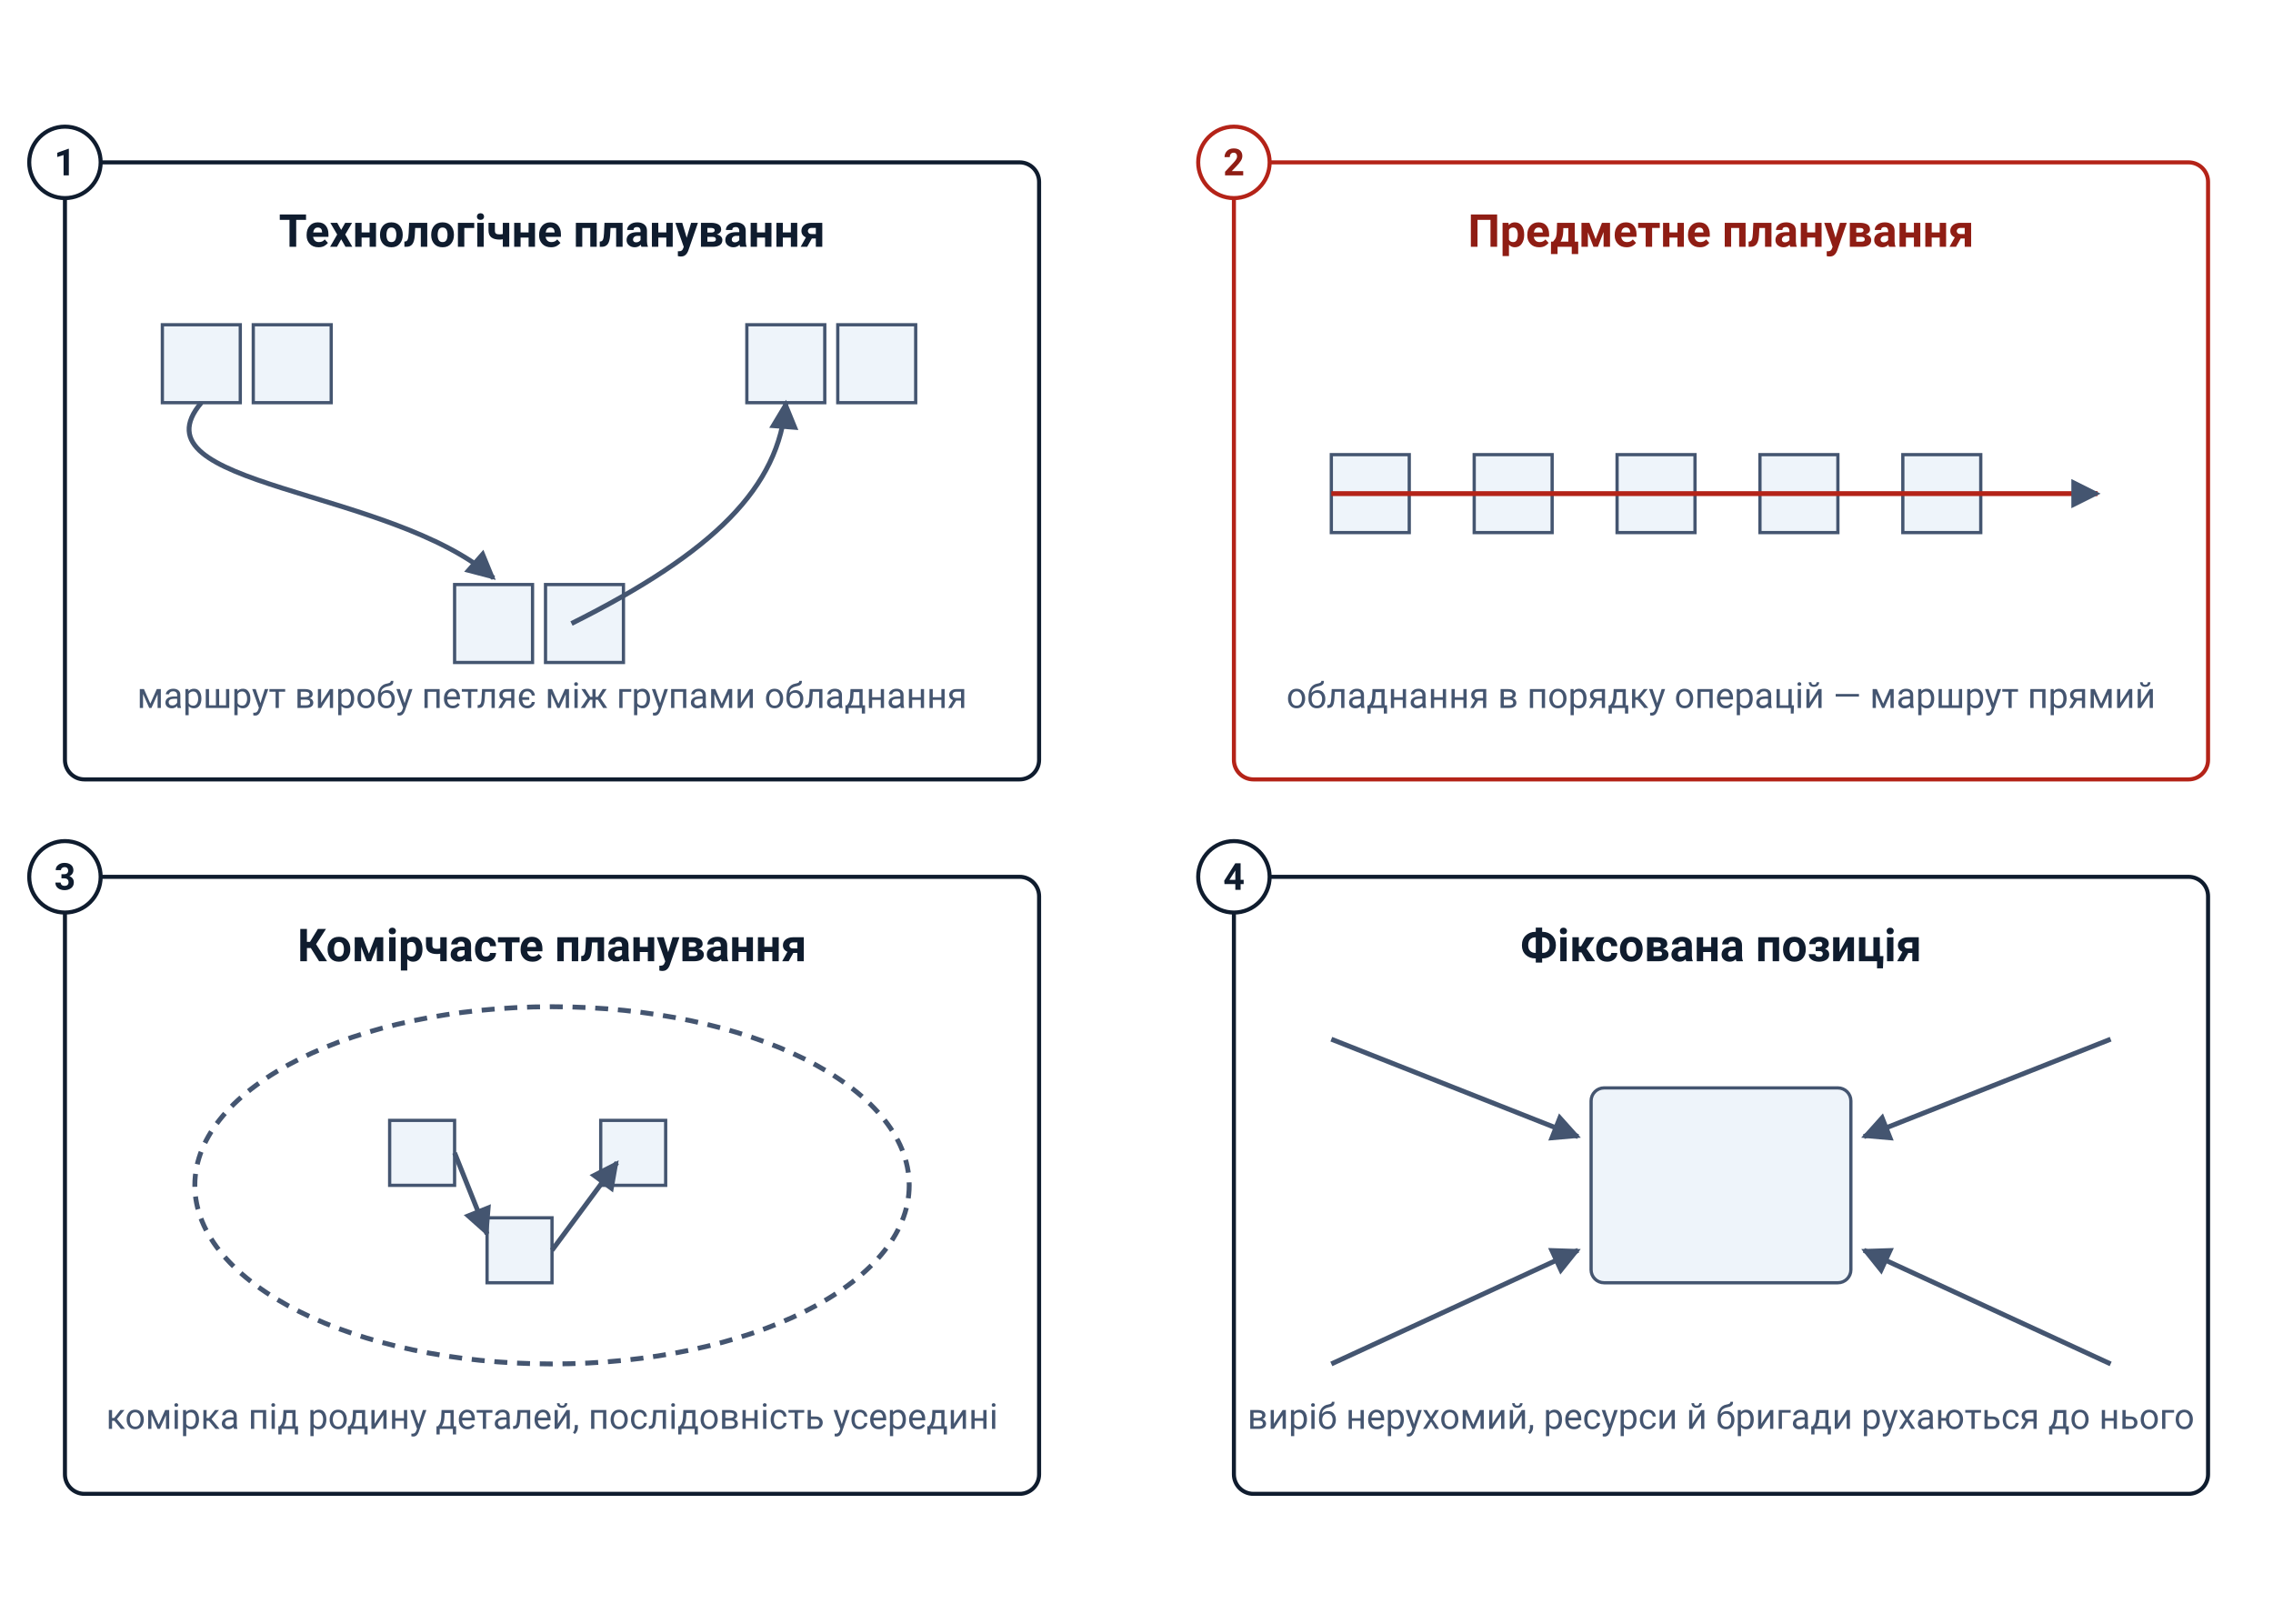
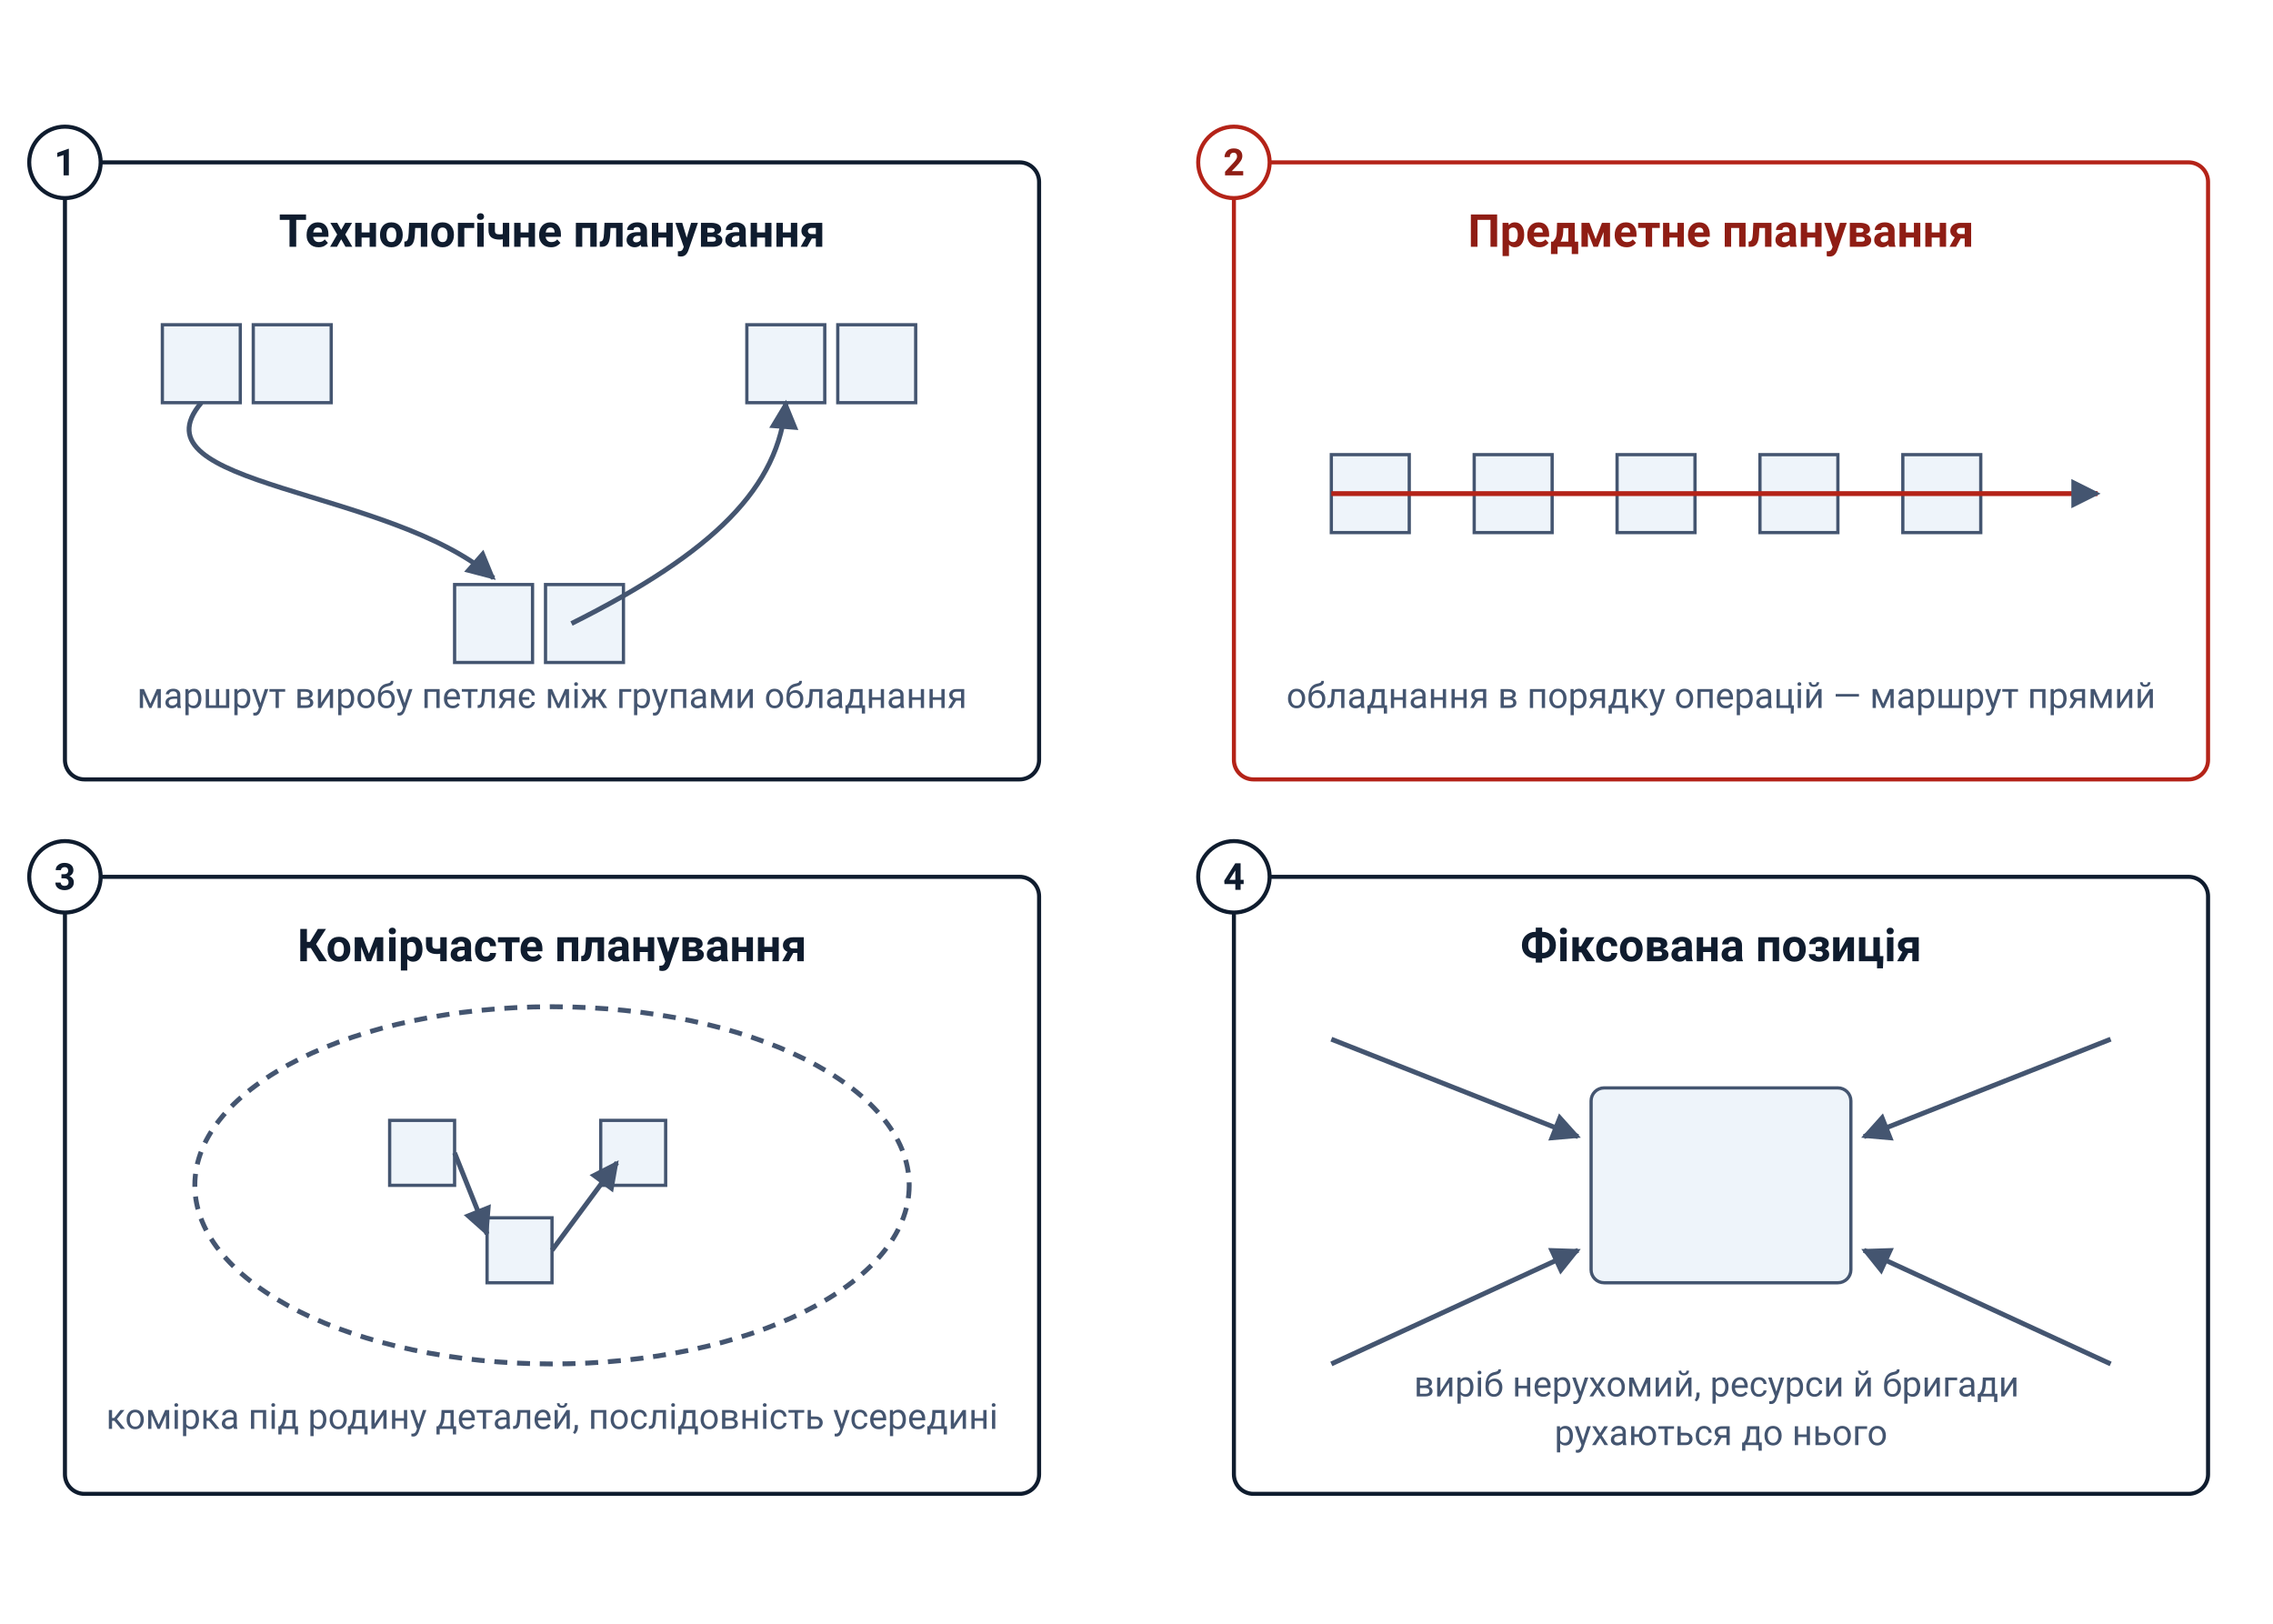
<svg xmlns="http://www.w3.org/2000/svg" id="fig-t05-2" class="scheme" viewBox="0 0 700 500" role="img" aria-labelledby="fig-t05-2-title fig-t05-2-desc" font-family="system-ui, -apple-system, 'Segoe UI', Roboto, 'Helvetica Neue', Arial, sans-serif">
  <style>
    #fig-t05-2 .frame { fill: var(--surface, #ffffff); stroke: var(--ink, #0f1c2e); stroke-width: 1.25; }
    #fig-t05-2 .unit { fill: var(--surface-tint, #eef4fa); stroke: var(--ink-2, #445570); stroke-width: 1; }
    #fig-t05-2 .t { fill: var(--ink, #0f1c2e); font-size: 14px; font-weight: 650; }
    #fig-t05-2 .s { fill: var(--ink-2, #445570); font-size: 11px; }
    #fig-t05-2 .path { stroke: var(--ink-2, #445570); stroke-width: 1.5; fill: none; }
    #fig-t05-2 .arrow-head { fill: var(--ink-2, #445570); }
    #fig-t05-2 .refc { fill: var(--surface, #ffffff); stroke: var(--ink, #0f1c2e); stroke-width: 1.25; }
    #fig-t05-2 .refn { fill: var(--ink, #0f1c2e); font-size: 11.5px; font-weight: 700; text-anchor: middle; }
    #fig-t05-2 .exam { stroke: var(--err, #b42318); }
    #fig-t05-2 .exam-t { fill: var(--err-ink, #8f1d14); }
    #fig-t05-2 .exam-path { stroke: var(--err, #b42318); }
    #fig-t05-2 .refc.exam { stroke: var(--err, #b42318); }
    #fig-t05-2 .refn.exam-n { fill: var(--err-ink, #8f1d14); }
  </style>
  <defs>
    <marker id="fig-t05-2-arr" viewBox="0 0 10 10" refX="9" refY="5" markerWidth="6" markerHeight="6" orient="auto-start-reverse">
      <path class="arrow-head" d="M0 0 10 5 0 10z" />
    </marker>
  </defs>
  <rect class="frame" x="20" y="50" width="300" height="190" rx="6" />
  <text class="t" x="170" y="76" text-anchor="middle">Технологічне планування</text>
  <g>
    <rect class="unit" x="50" y="100" width="24" height="24" />
    <rect class="unit" x="78" y="100" width="24" height="24" />
    <rect class="unit" x="230" y="100" width="24" height="24" />
    <rect class="unit" x="258" y="100" width="24" height="24" />
    <rect class="unit" x="140" y="180" width="24" height="24" />
    <rect class="unit" x="168" y="180" width="24" height="24" />
    <path class="path" marker-end="url(#fig-t05-2-arr)" d="M62 124 C 40 150, 120 150, 152 178" />
    <path class="path" marker-end="url(#fig-t05-2-arr)" d="M176 192 C 220 170, 240 150, 242 124" />
  </g>
  <text class="s" x="170" y="218" text-anchor="middle">маршрут виробу петляє між групами обладнання</text>
  <rect class="frame exam" x="380" y="50" width="300" height="190" rx="6" />
  <text class="exam-t t" x="530" y="76" text-anchor="middle">Предметне планування</text>
  <g>
    <rect class="unit" x="410" y="140" width="24" height="24" />
    <rect class="unit" x="454" y="140" width="24" height="24" />
    <rect class="unit" x="498" y="140" width="24" height="24" />
    <rect class="unit" x="542" y="140" width="24" height="24" />
    <rect class="unit" x="586" y="140" width="24" height="24" />
    <path class="path exam-path" marker-end="url(#fig-t05-2-arr)" d="M410 152 L 646 152" />
  </g>
  <text class="s" x="530" y="218" text-anchor="middle">обладнання в порядку операцій — маршрут прямий</text>
  <rect class="frame" x="20" y="270" width="300" height="190" rx="6" />
  <text class="t" x="170" y="296" text-anchor="middle">Комірчасте планування</text>
  <ellipse cx="170" cy="365" rx="110" ry="55" fill="none" stroke-dasharray="4 3" class="path" />
  <g>
    <rect class="unit" x="120" y="345" width="20" height="20" />
    <rect class="unit" x="150" y="375" width="20" height="20" />
    <rect class="unit" x="185" y="345" width="20" height="20" />
    <path class="path" marker-end="url(#fig-t05-2-arr)" d="M140 355 L 150 380" />
    <path class="path" marker-end="url(#fig-t05-2-arr)" d="M170 385 L 190 358" />
  </g>
  <text class="s" x="170" y="440" text-anchor="middle">комірка під родину деталей, послідовність усередині</text>
  <rect class="frame" x="380" y="270" width="300" height="190" rx="6" />
  <text class="t" x="530" y="296" text-anchor="middle">Фіксована позиція</text>
  <rect class="unit" x="490" y="335" width="80" height="60" rx="4" />
  <path class="path" marker-end="url(#fig-t05-2-arr)" d="M410 320 L 486 350" />
  <path class="path" marker-end="url(#fig-t05-2-arr)" d="M650 320 L 574 350" />
  <path class="path" marker-end="url(#fig-t05-2-arr)" d="M410 420 L 486 385" />
  <path class="path" marker-end="url(#fig-t05-2-arr)" d="M650 420 L 574 385" />
-   <text class="s" x="530" y="440" text-anchor="middle">виріб нерухомий, ресурси й бригади рухаються до нього</text>
+   <text class="s" x="530" y="430" text-anchor="middle">
+     <tspan x="530" dy="0">виріб нерухомий, ресурси й бригади</tspan>
+     <tspan x="530" dy="15">рухаються до нього</tspan>
+   </text>
  <circle class="refc" cx="20" cy="50" r="11" />
  <text class="refn" x="20" y="54">1</text>
  <circle class="refc exam" cx="380" cy="50" r="11" />
  <text class="refn exam-n" x="380" y="54">2</text>
  <circle class="refc" cx="20" cy="270" r="11" />
  <text class="refn" x="20" y="274">3</text>
  <circle class="refc" cx="380" cy="270" r="11" />
  <text class="refn" x="380" y="274">4</text>
</svg>
